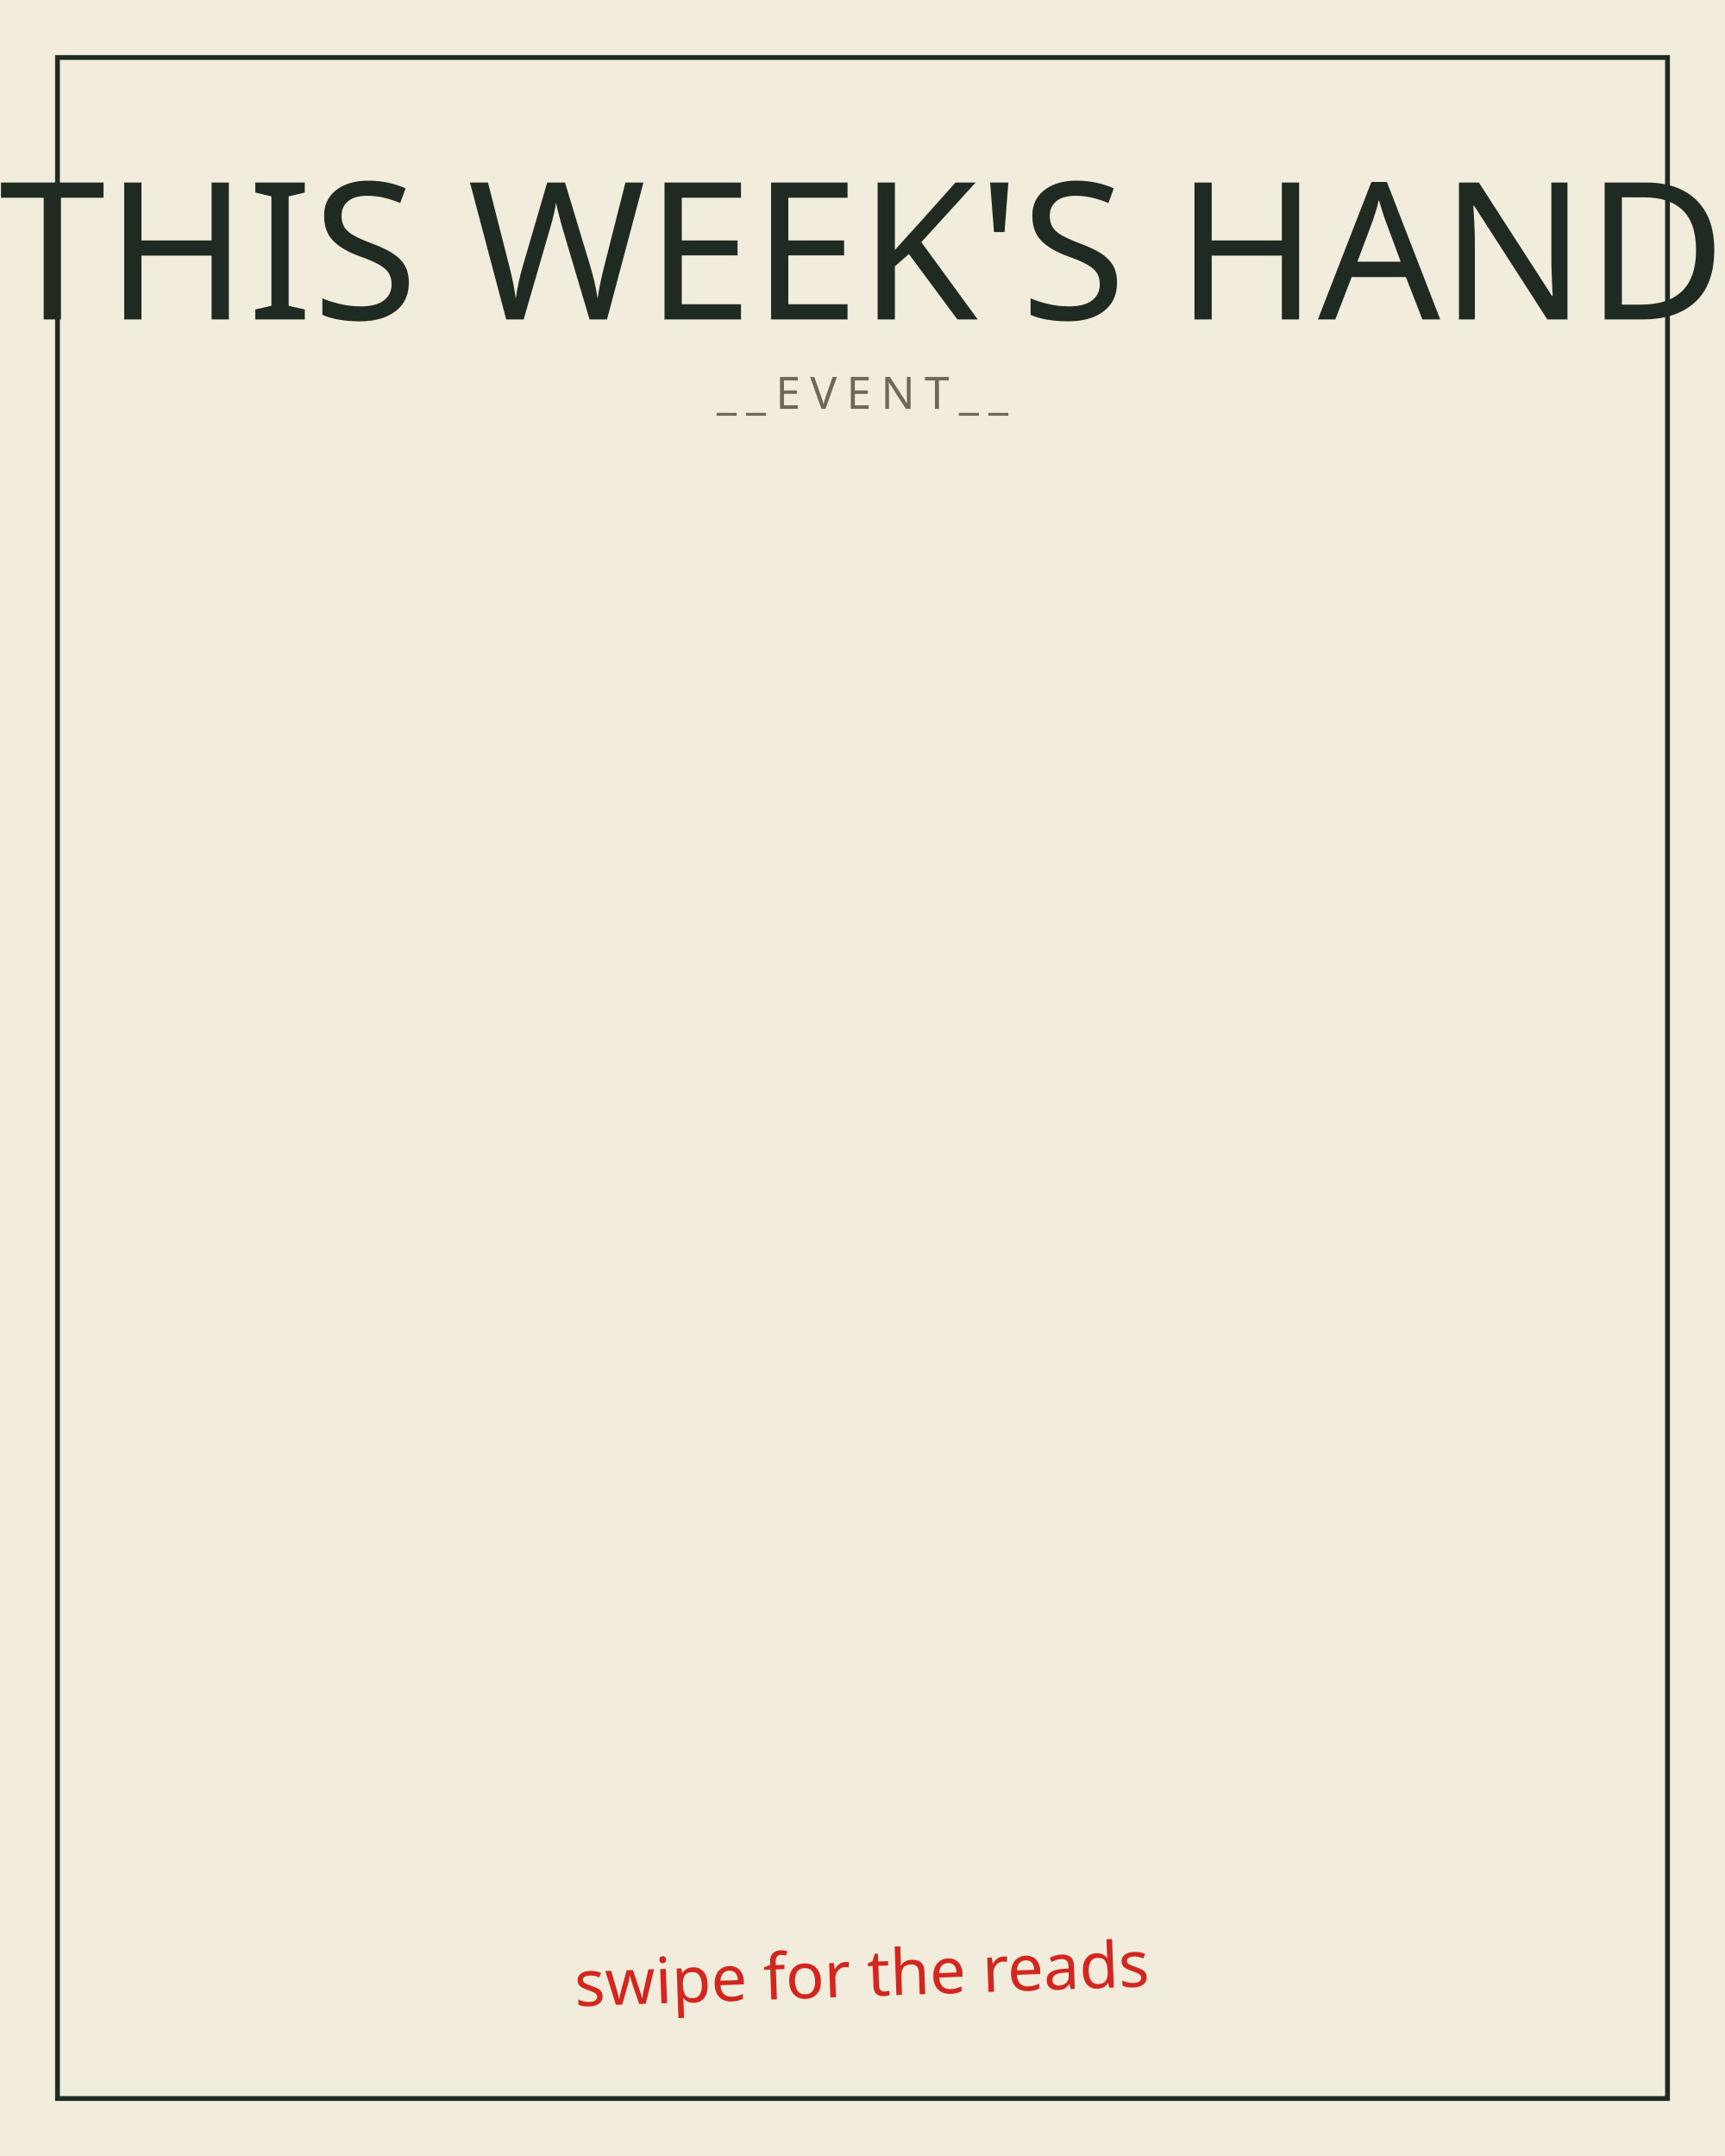
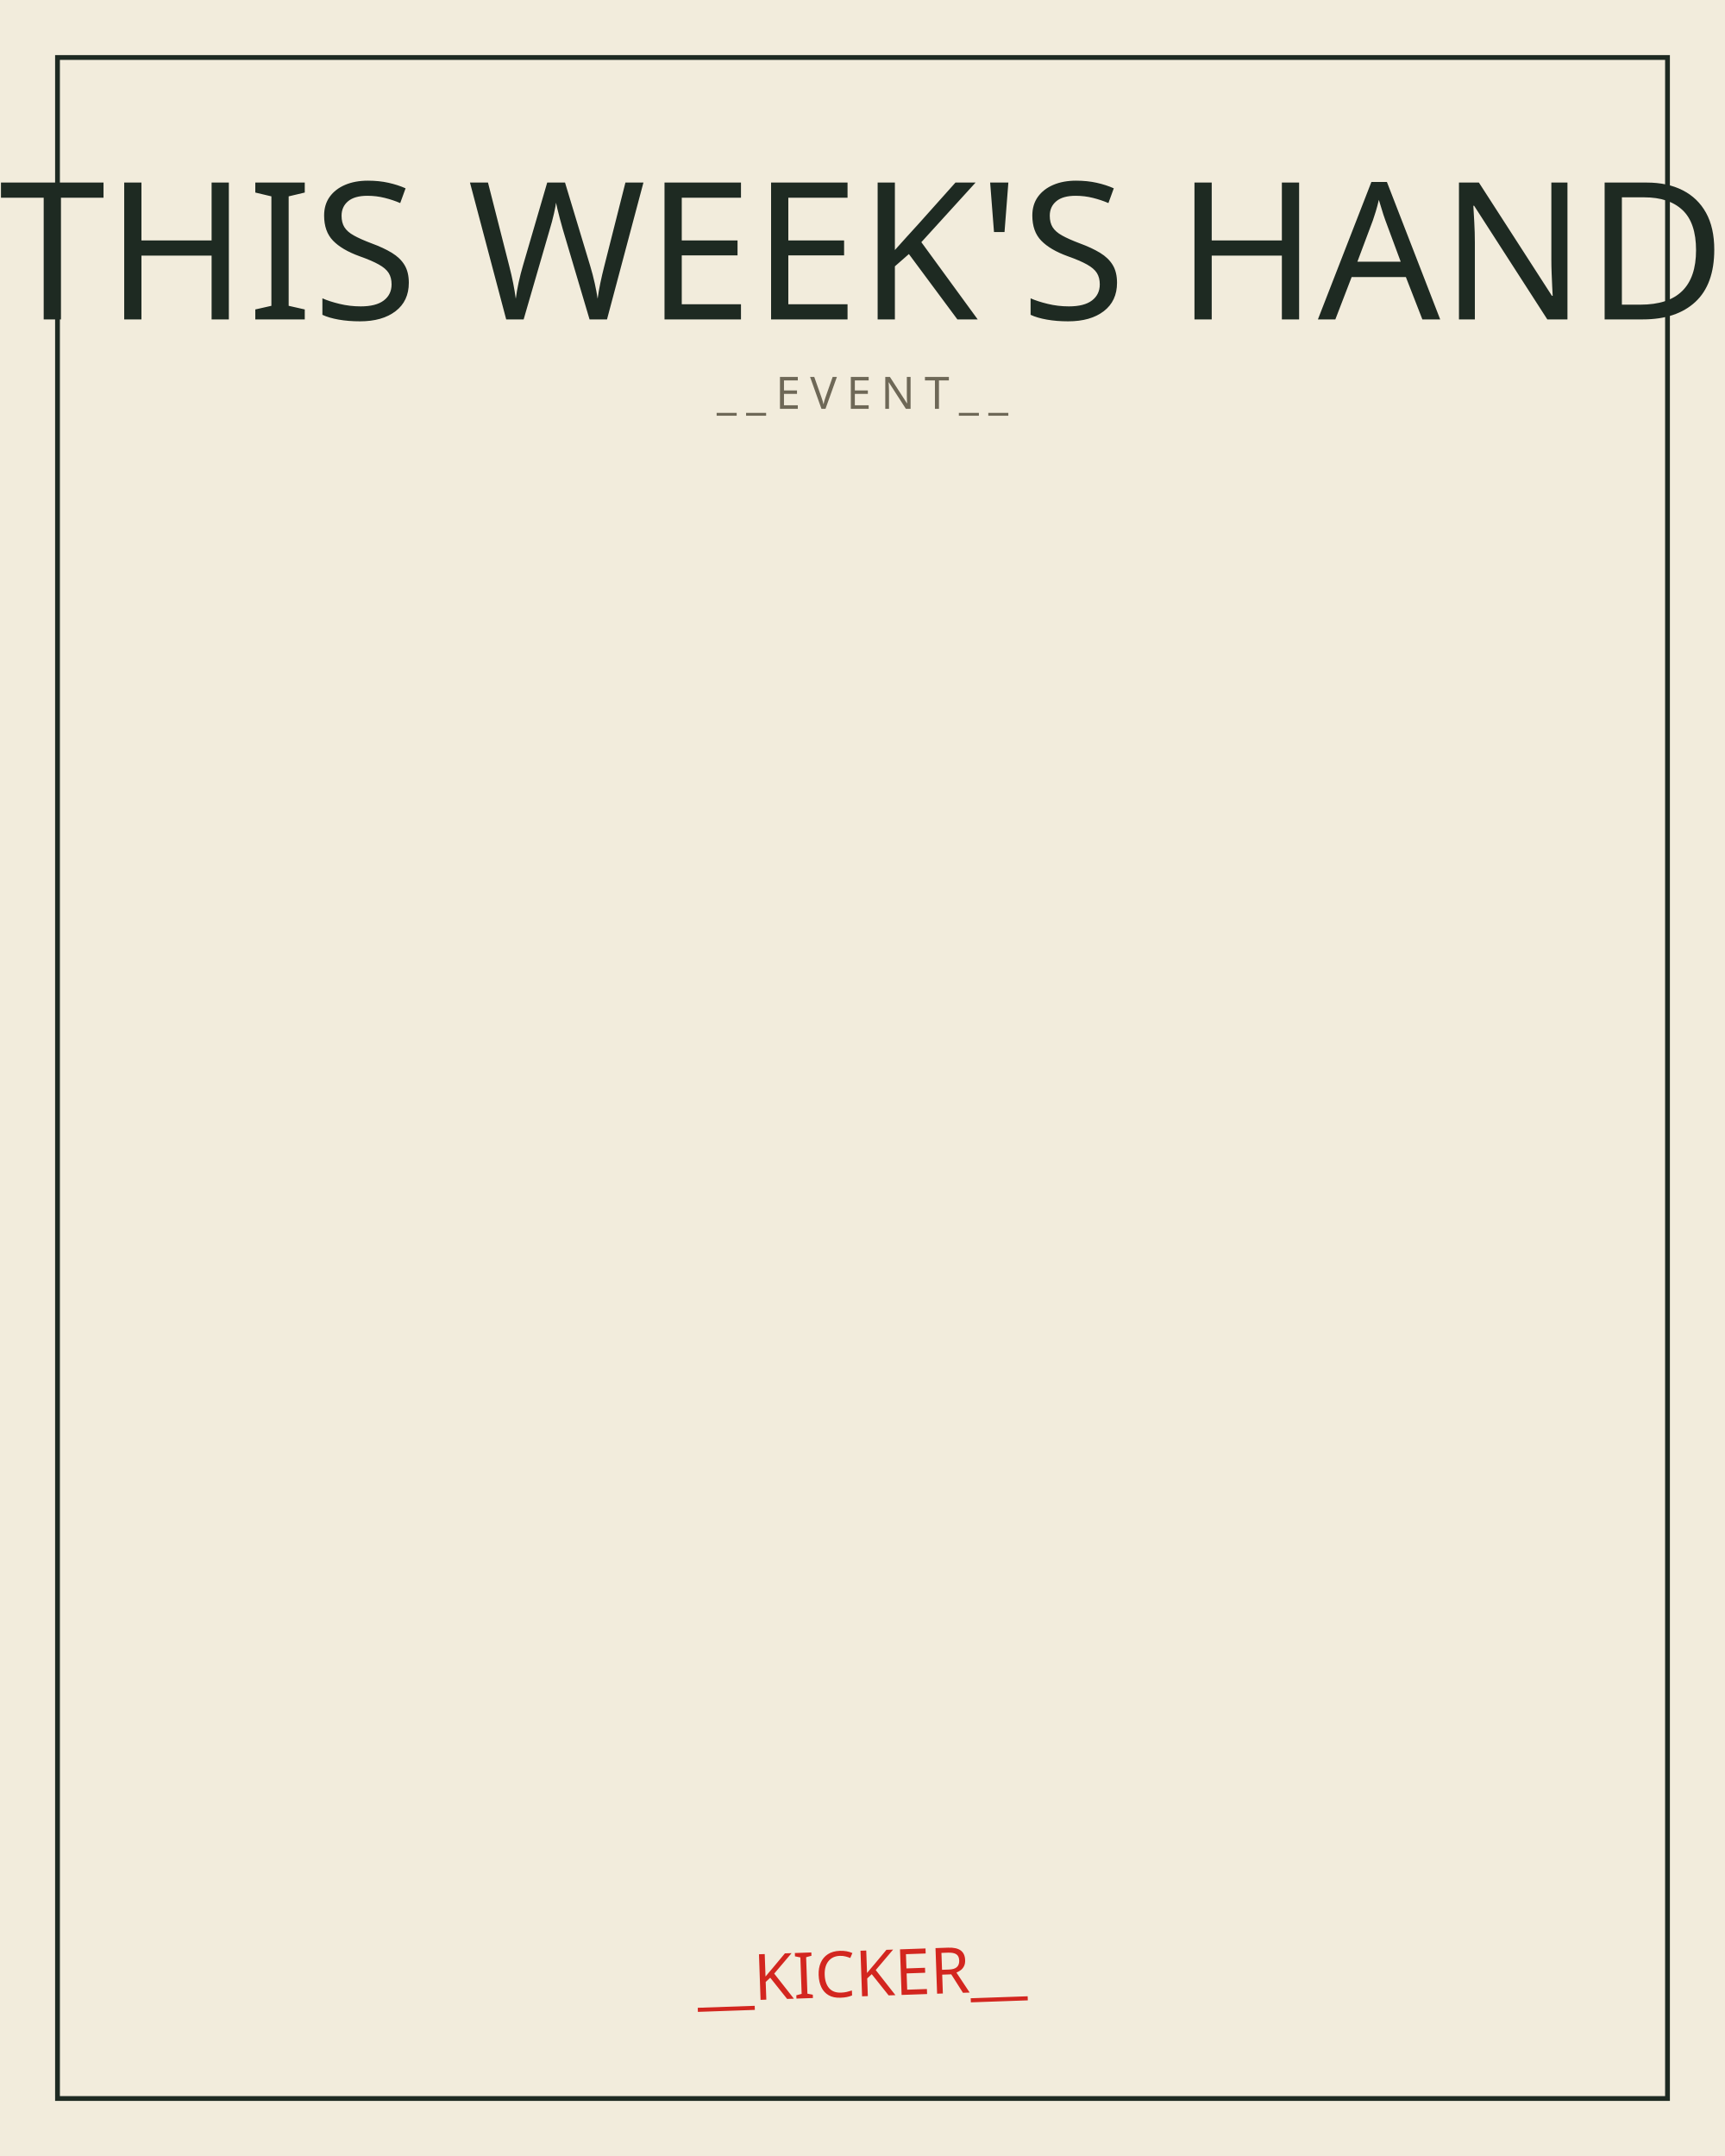
<svg xmlns="http://www.w3.org/2000/svg" width="1080" height="1350" viewBox="0 0 1080 1350">
  <rect width="1080" height="1350" fill="#F2ECDC" />
  <rect x="36" y="36" width="1008" height="1278" fill="none" stroke="#1E2A22" stroke-width="3" />
  <text x="540" y="200" font-family="Anton" font-size="120" fill="#1E2A22" text-anchor="middle">THIS WEEK'S HAND</text>
  <text x="540" y="256" font-family="Barlow SemiBold" font-size="28" fill="#6E6857" letter-spacing="6" text-anchor="middle" data-fit="900">__EVENT__</text>
-   <text x="540" y="1250" font-family="Permanent Marker" font-size="40" fill="#D3261F" text-anchor="middle" transform="rotate(-2 540 1250)">swipe for the reads</text>
+   <text x="540" y="1250" font-family="Permanent Marker" font-size="40" fill="#D3261F" text-anchor="middle" transform="rotate(-2 540 1250)" data-fit="880">__KICKER__</text>
</svg>
